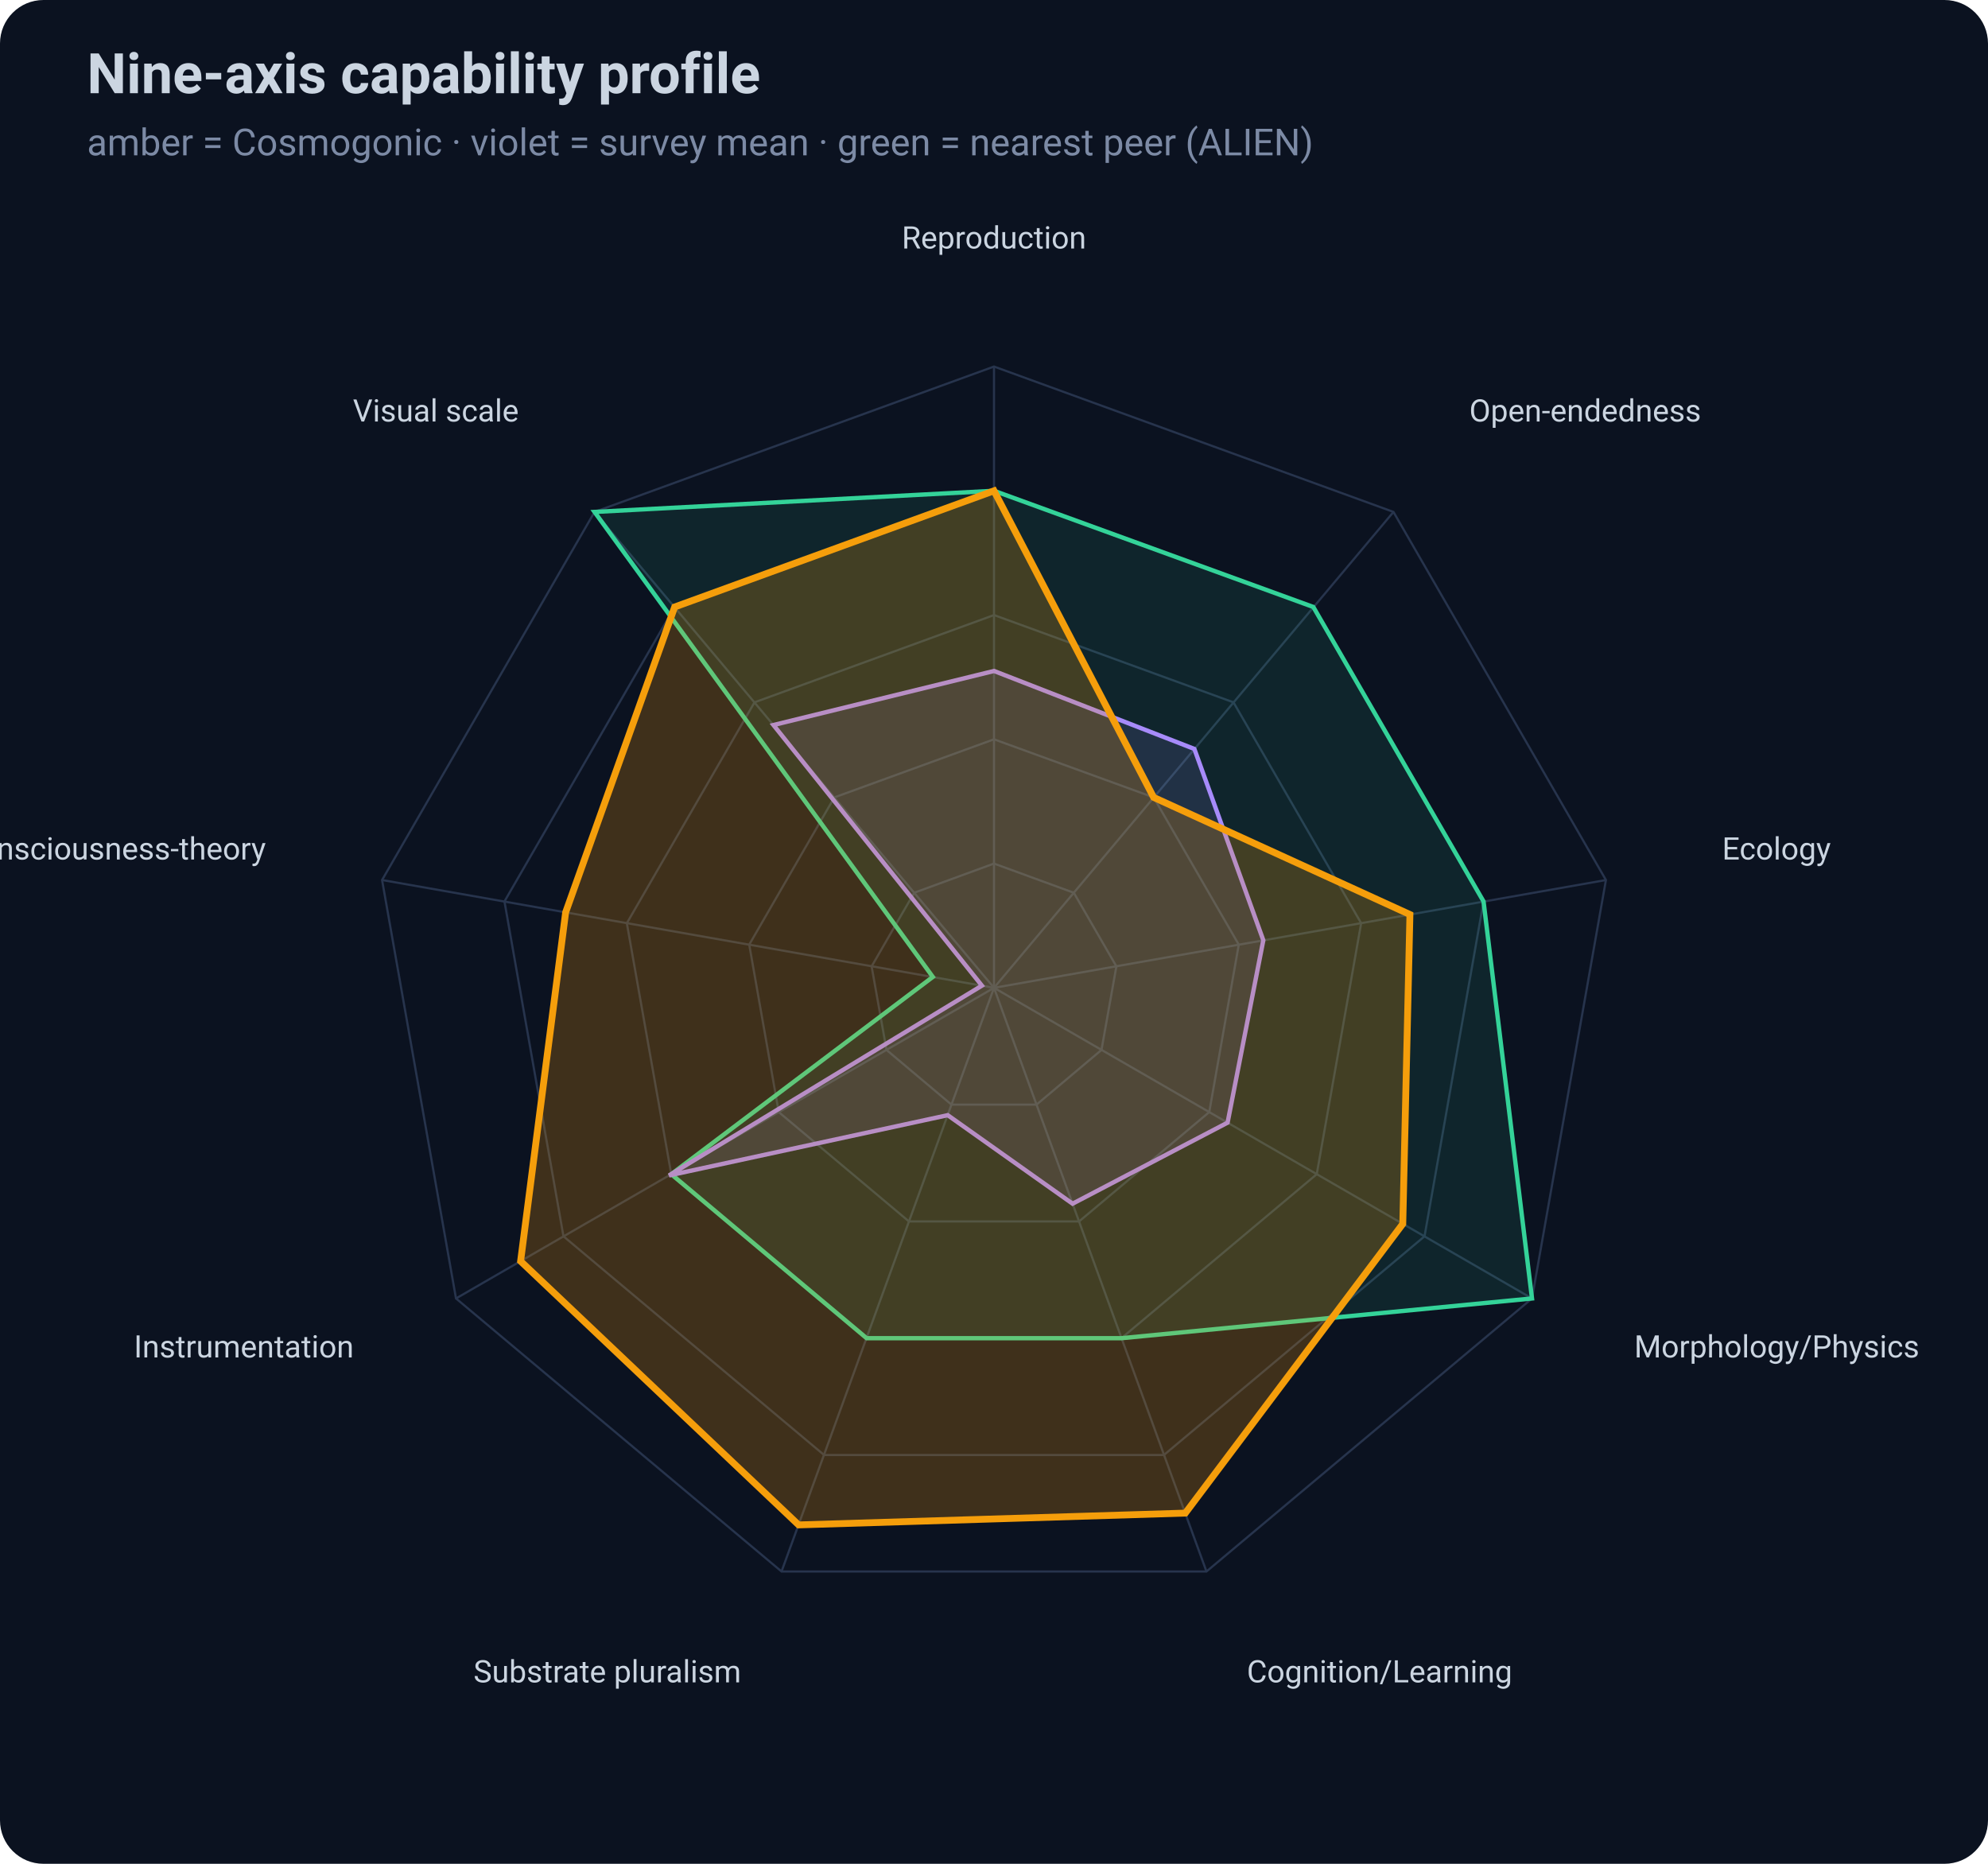
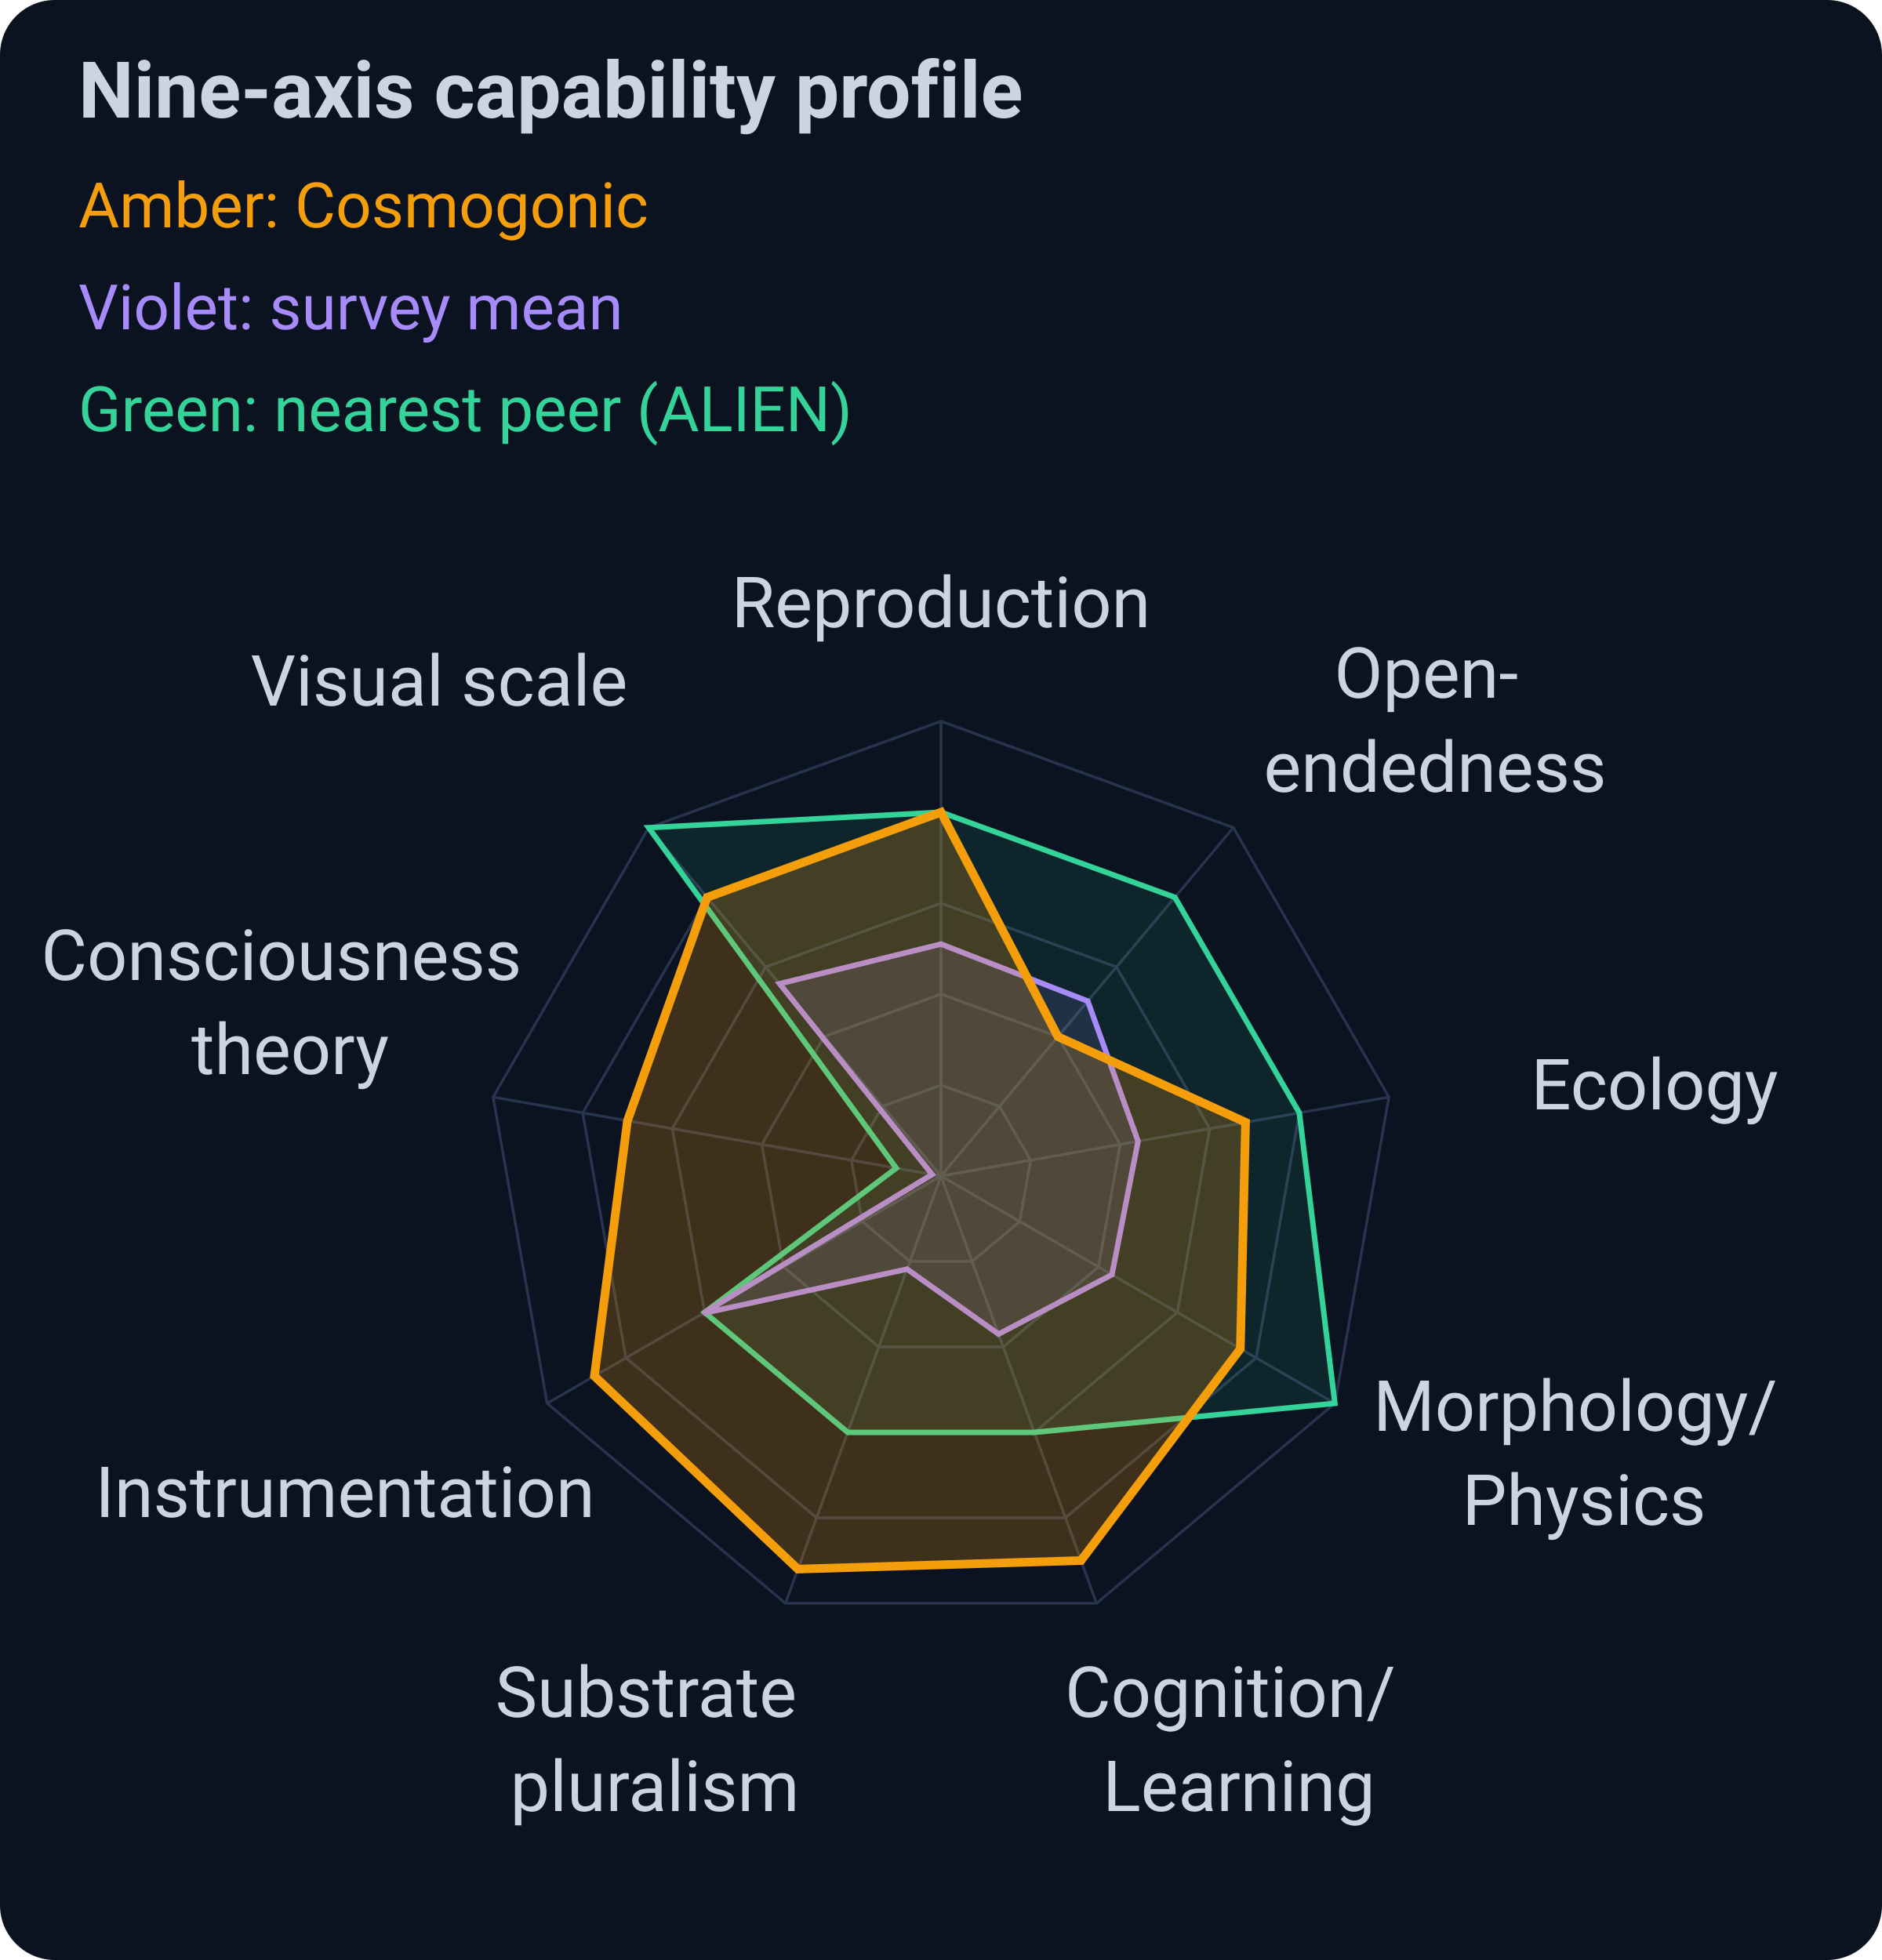
- <svg xmlns="http://www.w3.org/2000/svg" viewBox="0 0 640 600" font-family="ui-sans-serif,system-ui,Segoe UI,Roboto,sans-serif" role="img" aria-label="Nine-axis capability radar">
-   <rect width="640" height="600" rx="14" fill="#0b1220" />
-   <text x="28" y="30" fill="#cbd5e1" font-size="18" font-weight="700">Nine-axis capability profile</text>
-   <text x="28" y="50" fill="#7c8aa5" font-size="12">amber = Cosmogonic · violet = survey mean · green = nearest peer (ALIEN)</text>
-   <polygon points="320,278 345.7,287.4 359.4,311.1 354.6,338 333.7,355.6 306.3,355.6 285.4,338 280.6,311.1 294.3,287.4" fill="none" stroke="#27344d" stroke-width="0.7" />
-   <polygon points="320,238 371.4,256.7 398.8,304.1 389.3,358 347.4,393.2 292.6,393.2 250.7,358 241.2,304.1 268.6,256.7" fill="none" stroke="#27344d" stroke-width="0.7" />
-   <polygon points="320,198 397.1,226.1 438.2,297.2 423.9,378 361,430.8 279,430.8 216.1,378 201.8,297.2 242.9,226.1" fill="none" stroke="#27344d" stroke-width="0.7" />
-   <polygon points="320,158 422.8,195.4 477.6,290.2 458.6,398 374.7,468.4 265.3,468.4 181.4,398 162.4,290.2 217.2,195.4" fill="none" stroke="#27344d" stroke-width="0.7" />
-   <polygon points="320,118 448.6,164.8 517,283.3 493.2,418 388.4,505.9 251.6,505.9 146.8,418 123,283.3 191.4,164.8" fill="none" stroke="#27344d" stroke-width="0.7" />
-   <line x1="320" y1="318" x2="320" y2="118" stroke="#27344d" stroke-width="0.7" />
-   <text x="320" y="80" fill="#cbd5e1" font-size="10" text-anchor="middle">Reproduction</text>
-   <line x1="320" y1="318" x2="448.6" y2="164.8" stroke="#27344d" stroke-width="0.7" />
-   <text x="473" y="135.7" fill="#cbd5e1" font-size="10" text-anchor="start">Open-endedness</text>
-   <line x1="320" y1="318" x2="517" y2="283.3" stroke="#27344d" stroke-width="0.7" />
-   <text x="554.4" y="276.7" fill="#cbd5e1" font-size="10" text-anchor="start">Ecology</text>
-   <line x1="320" y1="318" x2="493.2" y2="418" stroke="#27344d" stroke-width="0.7" />
-   <text x="526.1" y="437" fill="#cbd5e1" font-size="10" text-anchor="start">Morphology/Physics</text>
-   <line x1="320" y1="318" x2="388.4" y2="505.9" stroke="#27344d" stroke-width="0.7" />
-   <text x="401.4" y="541.6" fill="#cbd5e1" font-size="10" text-anchor="start">Cognition/Learning</text>
-   <line x1="320" y1="318" x2="251.6" y2="505.9" stroke="#27344d" stroke-width="0.7" />
-   <text x="238.6" y="541.6" fill="#cbd5e1" font-size="10" text-anchor="end">Substrate pluralism</text>
-   <line x1="320" y1="318" x2="146.8" y2="418" stroke="#27344d" stroke-width="0.7" />
-   <text x="113.9" y="437" fill="#cbd5e1" font-size="10" text-anchor="end">Instrumentation</text>
-   <line x1="320" y1="318" x2="123" y2="283.3" stroke="#27344d" stroke-width="0.7" />
-   <text x="85.6" y="276.7" fill="#cbd5e1" font-size="10" text-anchor="end">Consciousness-theory</text>
-   <line x1="320" y1="318" x2="191.4" y2="164.8" stroke="#27344d" stroke-width="0.7" />
-   <text x="167" y="135.7" fill="#cbd5e1" font-size="10" text-anchor="end">Visual scale</text>
-   <polygon points="320,158 422.8,195.4 477.6,290.2 493.2,418 361,430.8 279,430.8 216.1,378 300.3,314.5 191.4,164.8" fill="#34d399" fill-opacity="0.10" stroke="#34d399" stroke-width="1.4" />
-   <polygon points="320,216 384.5,241.1 406.7,302.7 395.2,361.4 345.3,387.5 305.1,359 215.4,378.4 316.1,317.3 249,233.4" fill="#a78bfa" fill-opacity="0.12" stroke="#a78bfa" stroke-width="1.4" />
-   <polygon points="320,158 371.4,256.7 453.9,294.4 451.6,394 381.6,487.1 257.1,490.9 167.6,406 182.1,293.7 217.2,195.4" fill="#f59e0b" fill-opacity="0.22" stroke="#f59e0b" stroke-width="2.2" />
+ <svg xmlns="http://www.w3.org/2000/svg" style="width: 100%; height: auto; display: block" viewBox="0 0 480 500" font-family="ui-sans-serif,system-ui,Segoe UI,Roboto,sans-serif" role="img" aria-label="Nine-axis capability radar: Cosmogonic vs survey mean vs ALIEN">
+   <rect width="480" height="500" rx="14" fill="#0b1220" />
+   <text x="20" y="30" fill="#cbd5e1" font-size="20" font-weight="700">Nine-axis capability profile</text>
+   <text x="20" y="58" fill="#f59e0b" font-size="16">Amber: Cosmogonic</text>
+   <text x="20" y="84" fill="#a78bfa" font-size="16">Violet: survey mean</text>
+   <text x="20" y="110" fill="#34d399" font-size="16">Green: nearest peer (ALIEN)</text>
+   <polygon points="240,276.8 254.91,282.23 262.85,295.97 260.09,311.6 247.93,321.8 232.07,321.8 219.91,311.6 217.15,295.97 225.09,282.23" fill="none" stroke="#27344d" stroke-width="0.7" />
+   <polygon points="240,253.6 269.83,264.46 285.7,291.94 280.18,323.2 255.87,343.6 224.13,343.6 199.82,323.2 194.3,291.94 210.17,264.46" fill="none" stroke="#27344d" stroke-width="0.7" />
+   <polygon points="240,230.4 284.74,246.68 308.54,287.91 300.28,334.8 263.8,365.4 216.2,365.4 179.72,334.8 171.46,287.91 195.26,246.68" fill="none" stroke="#27344d" stroke-width="0.7" />
+   <polygon points="240,207.2 299.65,228.91 331.39,283.89 320.37,346.4 271.74,387.2 208.26,387.2 159.63,346.4 148.61,283.89 180.35,228.91" fill="none" stroke="#27344d" stroke-width="0.7" />
+   <polygon points="240,184 314.56,211.14 354.24,279.86 340.46,358 279.67,409 200.33,409 139.54,358 125.76,279.86 165.44,211.14" fill="none" stroke="#27344d" stroke-width="0.7" />
+   <line x1="240" y1="300" x2="240" y2="184" stroke="#27344d" stroke-width="0.7" />
+   <text data-radar-axis="0" aria-label="Reproduction" x="240" y="160" fill="#cbd5e1" font-size="18" text-anchor="middle">
+     <tspan x="240" dy="0">Reproduction</tspan>
+   </text>
+   <line x1="240" y1="300" x2="314.56" y2="211.14" stroke="#27344d" stroke-width="0.7" />
+   <text data-radar-axis="1" aria-label="Open-endedness" x="366" y="178" fill="#cbd5e1" font-size="18" text-anchor="middle">
+     <tspan x="366" dy="0">Open-</tspan>
+     <tspan x="366" dy="24">endedness</tspan>
+   </text>
+   <line x1="240" y1="300" x2="354.24" y2="279.86" stroke="#27344d" stroke-width="0.7" />
+   <text data-radar-axis="2" aria-label="Ecology" x="422" y="283" fill="#cbd5e1" font-size="18" text-anchor="middle">
+     <tspan x="422" dy="0">Ecology</tspan>
+   </text>
+   <line x1="240" y1="300" x2="340.46" y2="358" stroke="#27344d" stroke-width="0.7" />
+   <text data-radar-axis="3" aria-label="Morphology/Physics" x="404" y="365" fill="#cbd5e1" font-size="18" text-anchor="middle">
+     <tspan x="404" dy="0">Morphology/</tspan>
+     <tspan x="404" dy="24">Physics</tspan>
+   </text>
+   <line x1="240" y1="300" x2="279.67" y2="409" stroke="#27344d" stroke-width="0.7" />
+   <text data-radar-axis="4" aria-label="Cognition/Learning" x="316" y="438" fill="#cbd5e1" font-size="18" text-anchor="middle">
+     <tspan x="316" dy="0">Cognition/</tspan>
+     <tspan x="316" dy="24">Learning</tspan>
+   </text>
+   <line x1="240" y1="300" x2="200.33" y2="409" stroke="#27344d" stroke-width="0.7" />
+   <text data-radar-axis="5" aria-label="Substrate pluralism" x="167" y="438" fill="#cbd5e1" font-size="18" text-anchor="middle">
+     <tspan x="167" dy="0">Substrate</tspan>
+     <tspan x="167" dy="24">pluralism</tspan>
+   </text>
+   <line x1="240" y1="300" x2="139.54" y2="358" stroke="#27344d" stroke-width="0.7" />
+   <text data-radar-axis="6" aria-label="Instrumentation" x="88" y="387" fill="#cbd5e1" font-size="18" text-anchor="middle">
+     <tspan x="88" dy="0">Instrumentation</tspan>
+   </text>
+   <line x1="240" y1="300" x2="125.76" y2="279.86" stroke="#27344d" stroke-width="0.7" />
+   <text data-radar-axis="7" aria-label="Consciousness-theory" x="74" y="250" fill="#cbd5e1" font-size="18" text-anchor="middle">
+     <tspan x="74" dy="0">Consciousness</tspan>
+     <tspan x="74" dy="24">theory</tspan>
+   </text>
+   <line x1="240" y1="300" x2="165.44" y2="211.14" stroke="#27344d" stroke-width="0.7" />
+   <text data-radar-axis="8" aria-label="Visual scale" x="112" y="180" fill="#cbd5e1" font-size="18" text-anchor="middle">
+     <tspan x="112" dy="0">Visual scale</tspan>
+   </text>
+   <polygon points="240,207.2 299.65,228.91 331.39,283.89 340.46,358 263.8,365.4 216.2,365.4 179.72,334.8 228.58,297.99 165.44,211.14" fill="#34d399" fill-opacity="0.10" stroke="#34d399" stroke-width="1.4" />
+   <polygon points="240,240.84 277.43,255.39 290.26,291.14 283.6,325.17 254.68,340.33 231.35,323.76 179.32,335.03 237.72,299.6 198.84,250.95" fill="#a78bfa" fill-opacity="0.12" stroke="#a78bfa" stroke-width="1.4" />
+   <polygon points="240,207.2 269.83,264.46 317.68,286.3 316.35,344.08 275.71,398.1 203.5,400.28 151.6,351.04 160.03,285.9 180.35,228.91" fill="#f59e0b" fill-opacity="0.22" stroke="#f59e0b" stroke-width="2.2" />
</svg>
